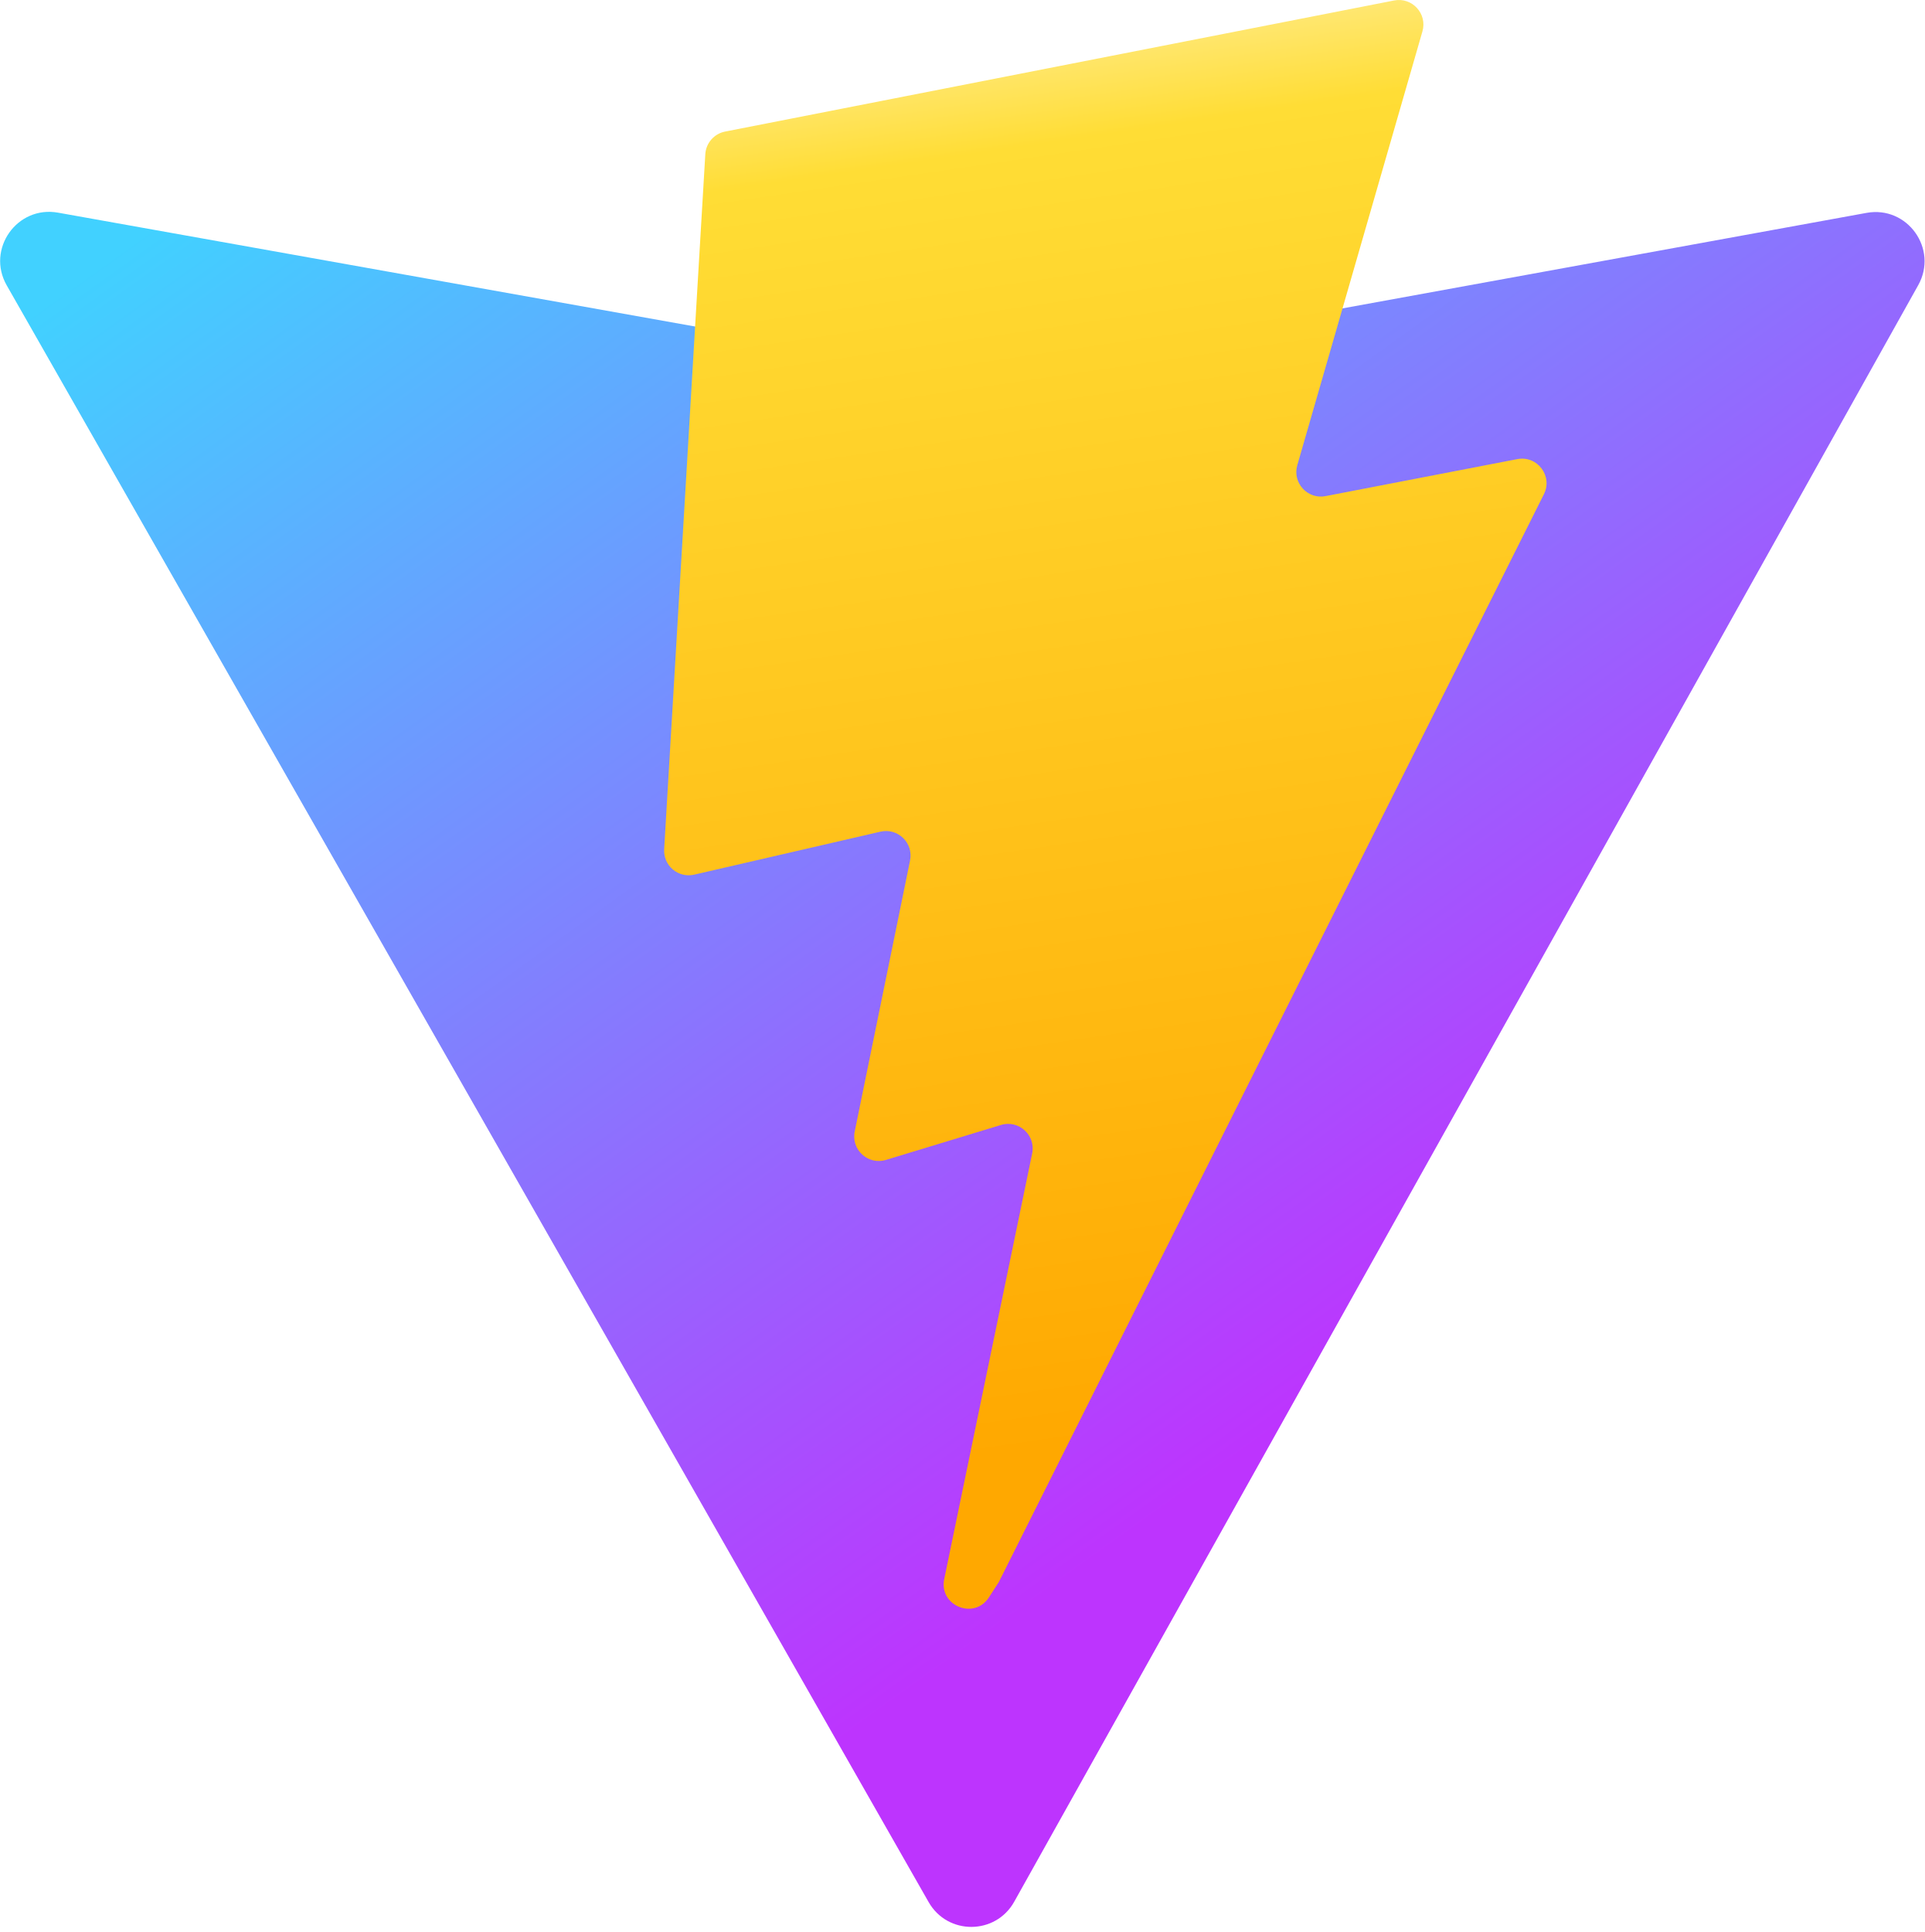
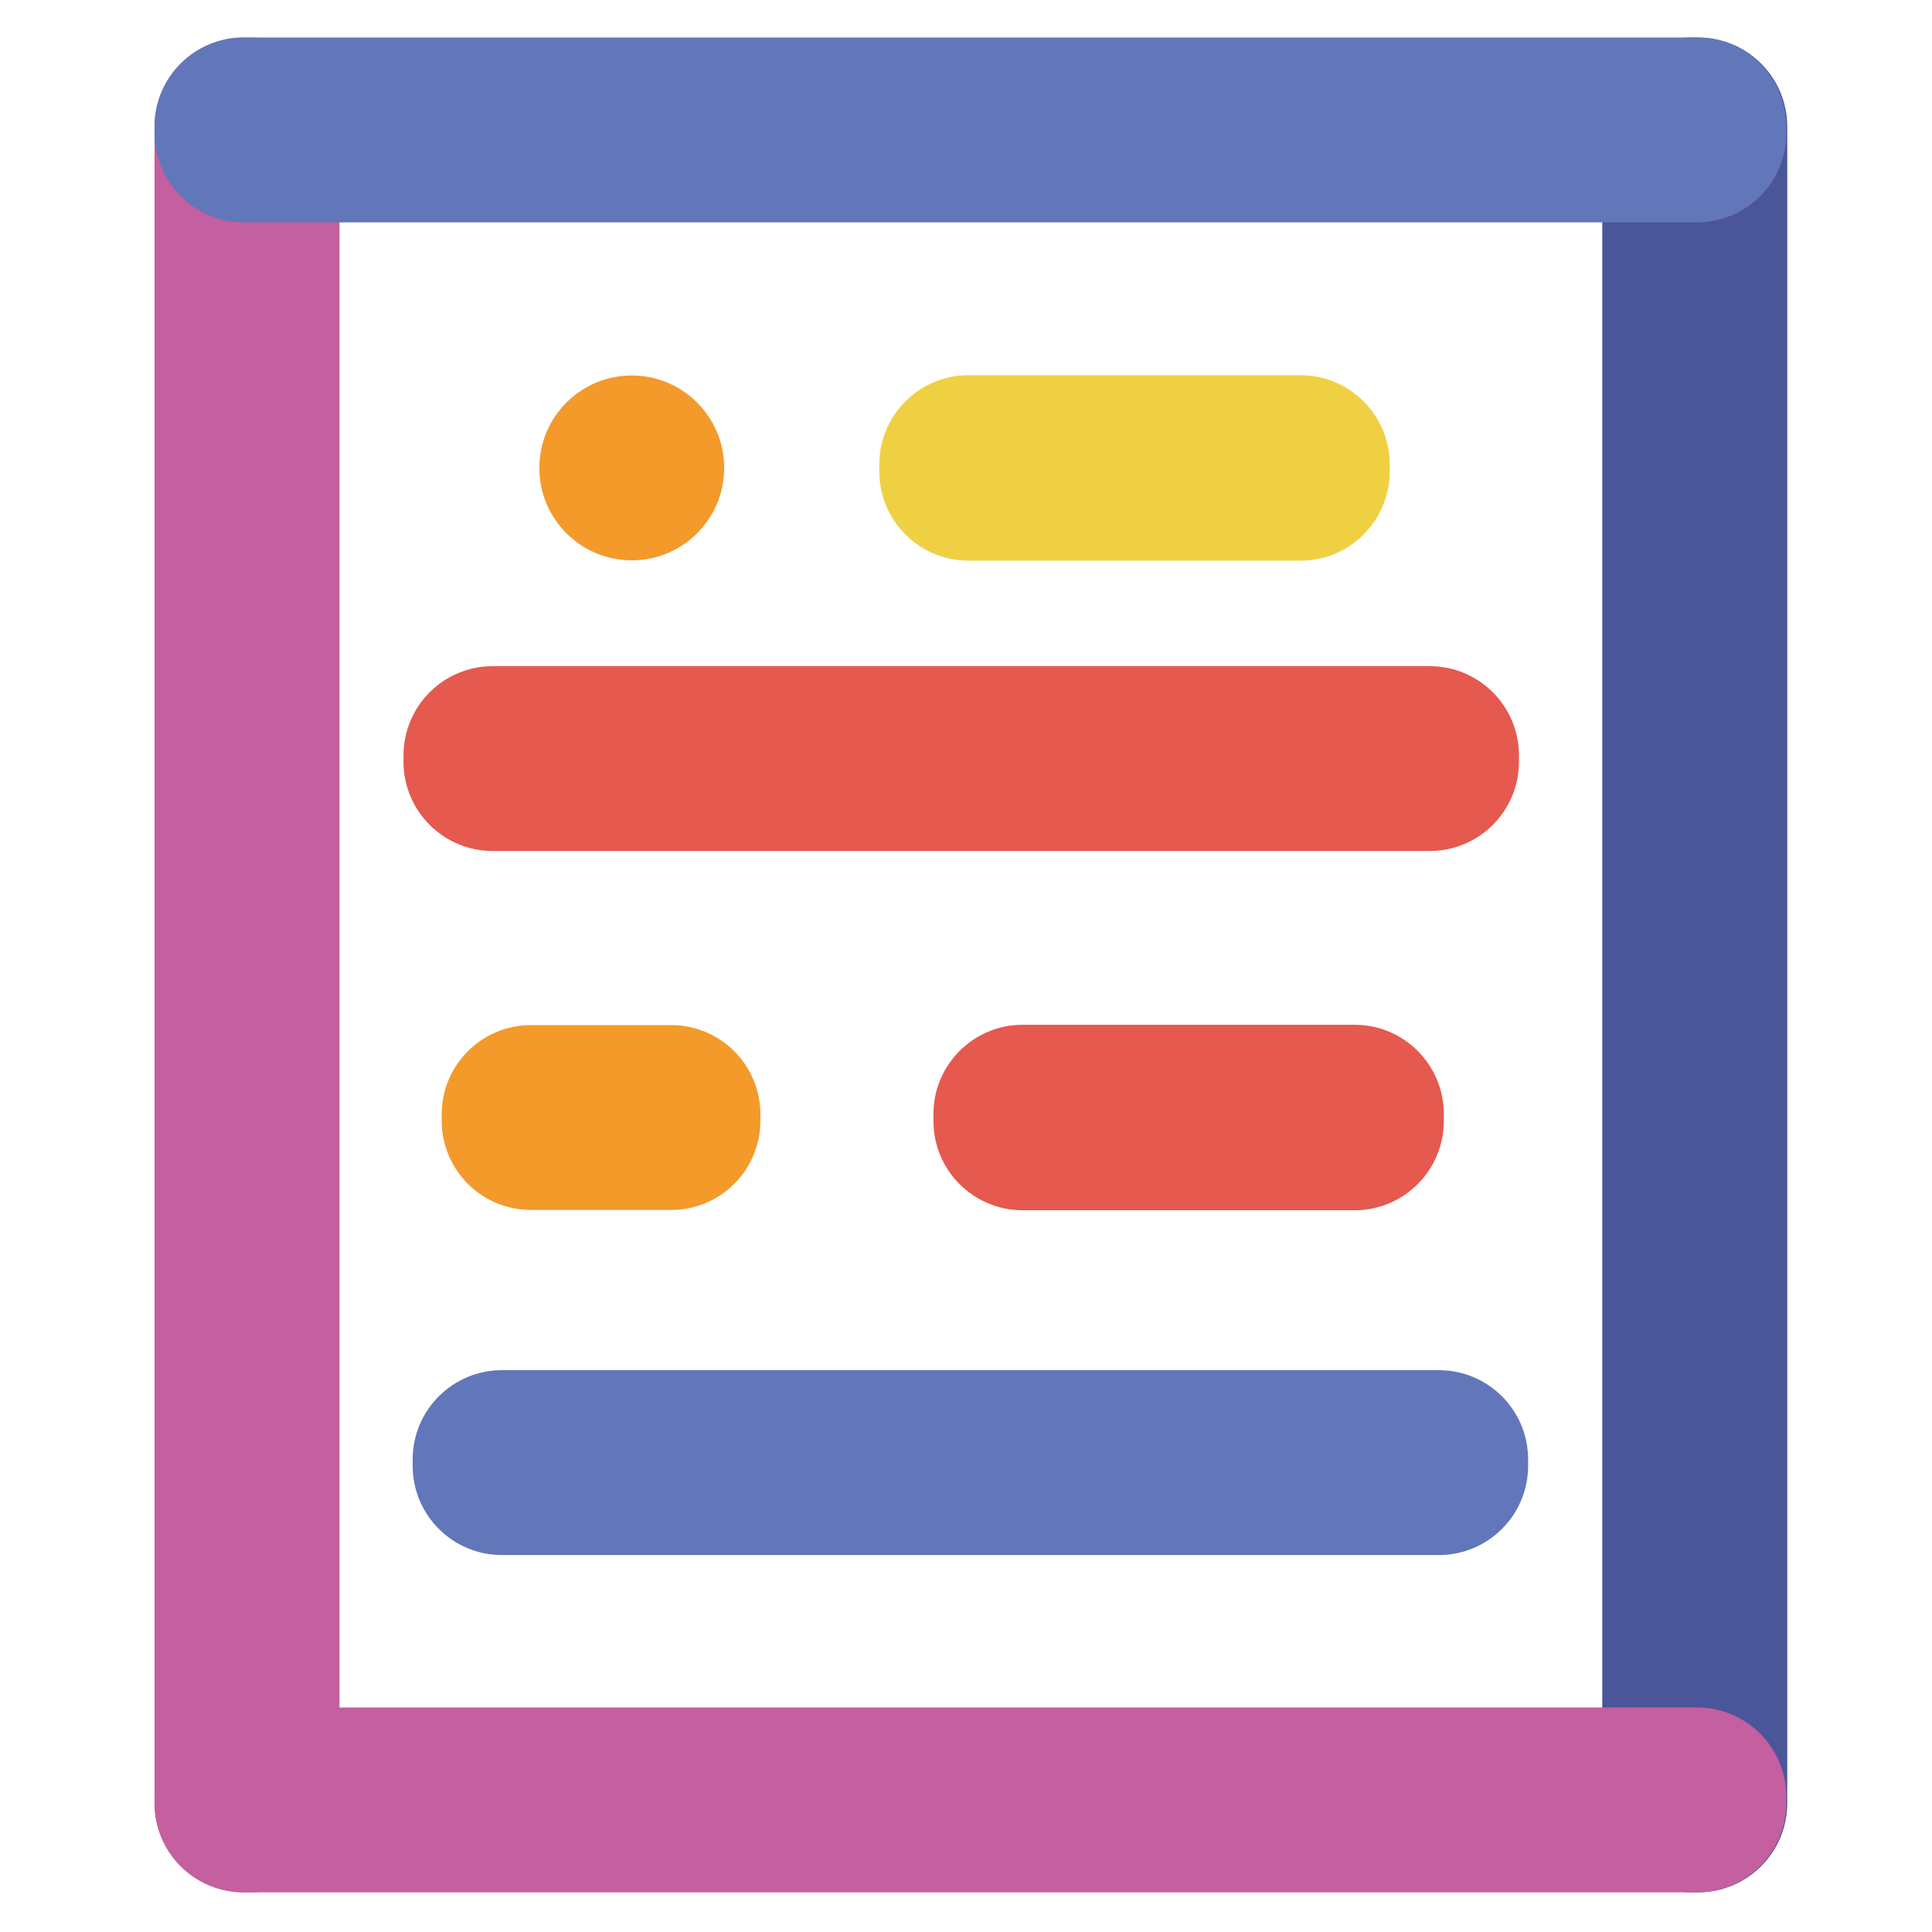
- <svg xmlns="http://www.w3.org/2000/svg" aria-hidden="true" role="img" class="iconify iconify--logos" width="31.88" height="32" preserveAspectRatio="xMidYMid meet" viewBox="0 0 256 257">
-   <defs>
-     <linearGradient id="IconifyId1813088fe1fbc01fb466" x1="-.828%" x2="57.636%" y1="7.652%" y2="78.411%">
-       <stop offset="0%" stop-color="#41D1FF" />
-       <stop offset="100%" stop-color="#BD34FE" />
-     </linearGradient>
-     <linearGradient id="IconifyId1813088fe1fbc01fb467" x1="43.376%" x2="50.316%" y1="2.242%" y2="89.03%">
-       <stop offset="0%" stop-color="#FFEA83" />
-       <stop offset="8.333%" stop-color="#FFDD35" />
-       <stop offset="100%" stop-color="#FFA800" />
-     </linearGradient>
-   </defs>
-   <path fill="url(#IconifyId1813088fe1fbc01fb466)" d="M255.153 37.938L134.897 252.976c-2.483 4.44-8.862 4.466-11.382.048L.875 37.958c-2.746-4.814 1.371-10.646 6.827-9.67l120.385 21.517a6.537 6.537 0 0 0 2.322-.004l117.867-21.483c5.438-.991 9.574 4.796 6.877 9.62Z" />
-   <path fill="url(#IconifyId1813088fe1fbc01fb467)" d="M185.432.063L96.44 17.501a3.268 3.268 0 0 0-2.634 3.014l-5.474 92.456a3.268 3.268 0 0 0 3.997 3.378l24.777-5.718c2.318-.535 4.413 1.507 3.936 3.838l-7.361 36.047c-.495 2.426 1.782 4.5 4.151 3.78l15.304-4.649c2.372-.72 4.652 1.36 4.15 3.788l-11.698 56.621c-.732 3.542 3.979 5.473 5.943 2.437l1.313-2.028l72.516-144.72c1.215-2.423-.88-5.186-3.54-4.672l-25.505 4.922c-2.396.462-4.435-1.77-3.759-4.114l16.646-57.705c.677-2.35-1.37-4.583-3.769-4.113Z" />
+ <svg xmlns="http://www.w3.org/2000/svg" width="800px" height="800px" viewBox="0 0 1024 1024" class="icon" version="1.1">
+   <path d="M899.984 19.873h-3.452c-26.123 0-47.296 21.172-47.296 47.296v888.508c0 26.127 21.173 47.298 47.296 47.298h3.452c26.119 0 47.297-21.171 47.297-47.298V67.169c0-26.124-21.177-47.296-47.297-47.296z" fill="#4A5699" />
+   <path d="M132.643 19.873h-3.449c-26.12 0-47.296 21.172-47.296 47.296v888.508c0 26.127 21.177 47.298 47.296 47.298h3.449c26.123 0 47.299-21.171 47.299-47.298V67.169c0-26.124-21.176-47.296-47.299-47.296z" fill="#C45FA0" />
+   <path d="M899.463 19.873H129.194c-26.12 0-47.296 21.172-47.296 47.296v3.377c0 26.12 21.177 47.299 47.296 47.299h770.269c26.123 0 47.296-21.179 47.296-47.299v-3.377c0-26.124-21.173-47.296-47.296-47.296z" fill="#6277BA" />
+   <path d="M899.463 905.006H129.194c-26.12 0-47.296 21.17-47.296 47.29v3.381c0 26.127 21.177 47.298 47.296 47.298h770.269c26.123 0 47.296-21.171 47.296-47.298v-3.381c0-26.12-21.173-47.29-47.296-47.29z" fill="#C45FA0" />
+   <path d="M717.962 543.153H542.047c-26.121 0-47.298 21.175-47.298 47.297v3.724c0 26.123 21.177 47.293 47.298 47.293h175.915c26.121 0 47.297-21.17 47.297-47.293v-3.724c0-26.122-21.176-47.297-47.297-47.297z" fill="#E5594F" />
+   <path d="M689.268 198.849H513.355c-26.122 0-47.298 21.175-47.298 47.297v3.722c0 26.12 21.176 47.297 47.298 47.297h175.912c26.122 0 47.298-21.177 47.298-47.297v-3.722c0-26.122-21.175-47.297-47.297-47.297z" fill="#F0D043" />
+   <path d="M757.789 353.081H261.17c-26.121 0-47.297 21.172-47.297 47.296v3.377c0 26.121 21.177 47.299 47.297 47.299h496.619c26.121 0 47.296-21.178 47.296-47.299v-3.377c0-26.125-21.175-47.296-47.296-47.296z" fill="#E5594F" />
+   <path d="M762.638 726.225h-496.62c-26.12 0-47.294 21.18-47.294 47.301v3.377c0 26.12 21.174 47.3 47.294 47.3h496.62c26.122 0 47.296-21.18 47.296-47.3v-3.377c0-26.122-21.174-47.301-47.296-47.301z" fill="#6277BA" />
+   <path d="M355.734 543.328H281.41c-26.122 0-47.297 21.17-47.297 47.293v3.378c0 26.118 21.175 47.297 47.297 47.297h74.324c26.123 0 47.296-21.179 47.296-47.297v-3.378c0-26.123-21.174-47.293-47.296-47.293z" fill="#F39A2B" />
+   <path d="M334.85 248.006m-48.986 0a48.986 48.986 0 1 0 97.972 0 48.986 48.986 0 1 0-97.972 0Z" fill="#F39A2B" />
</svg>
